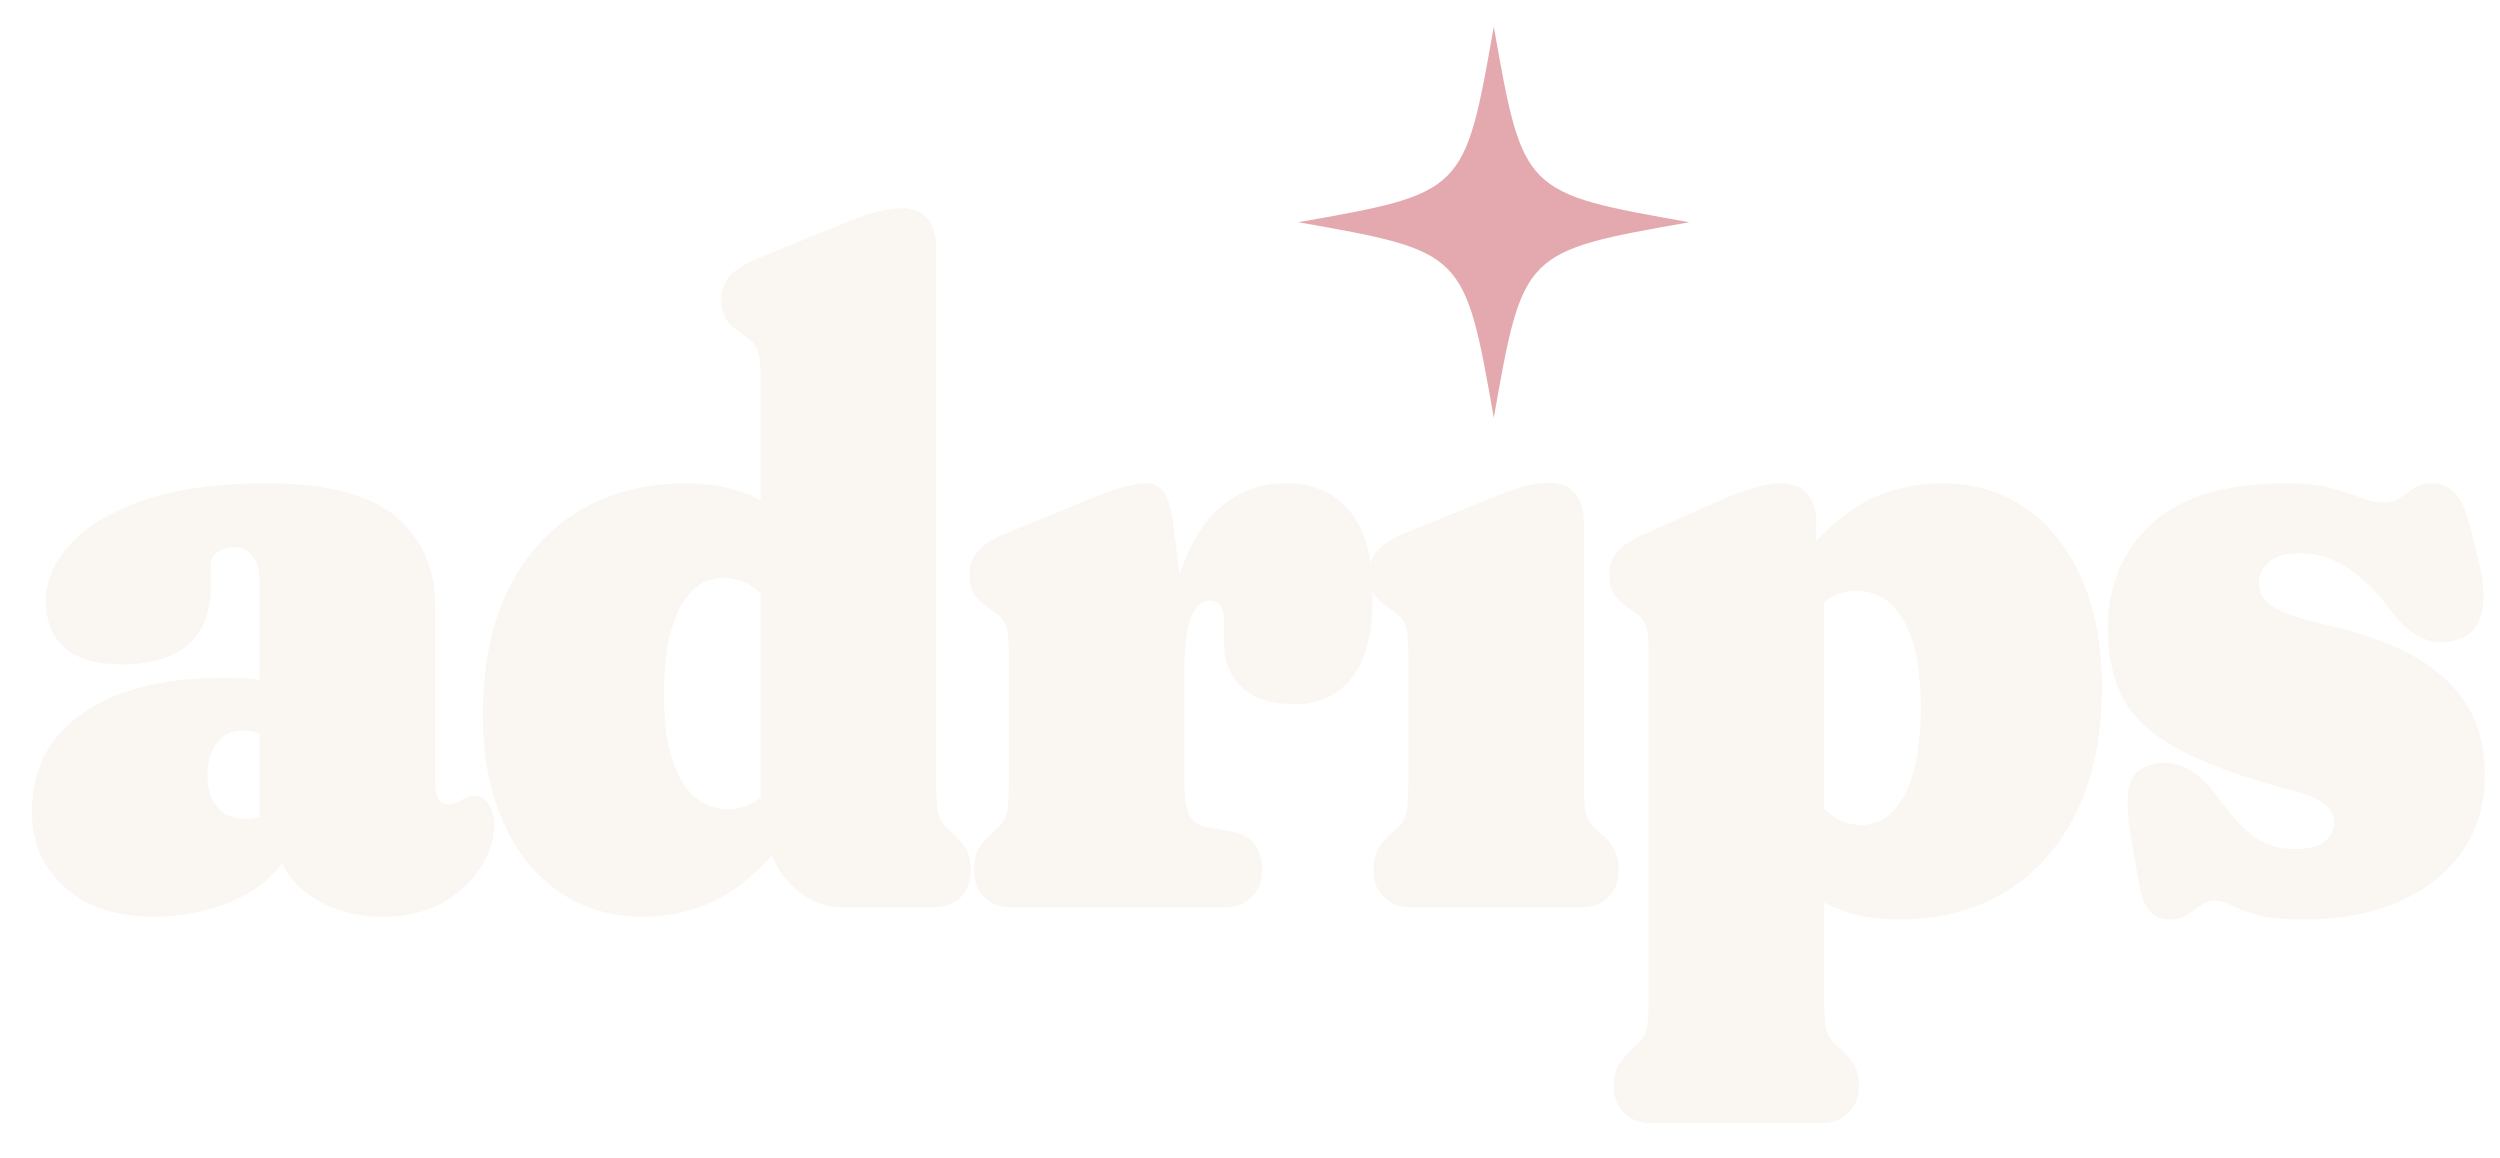
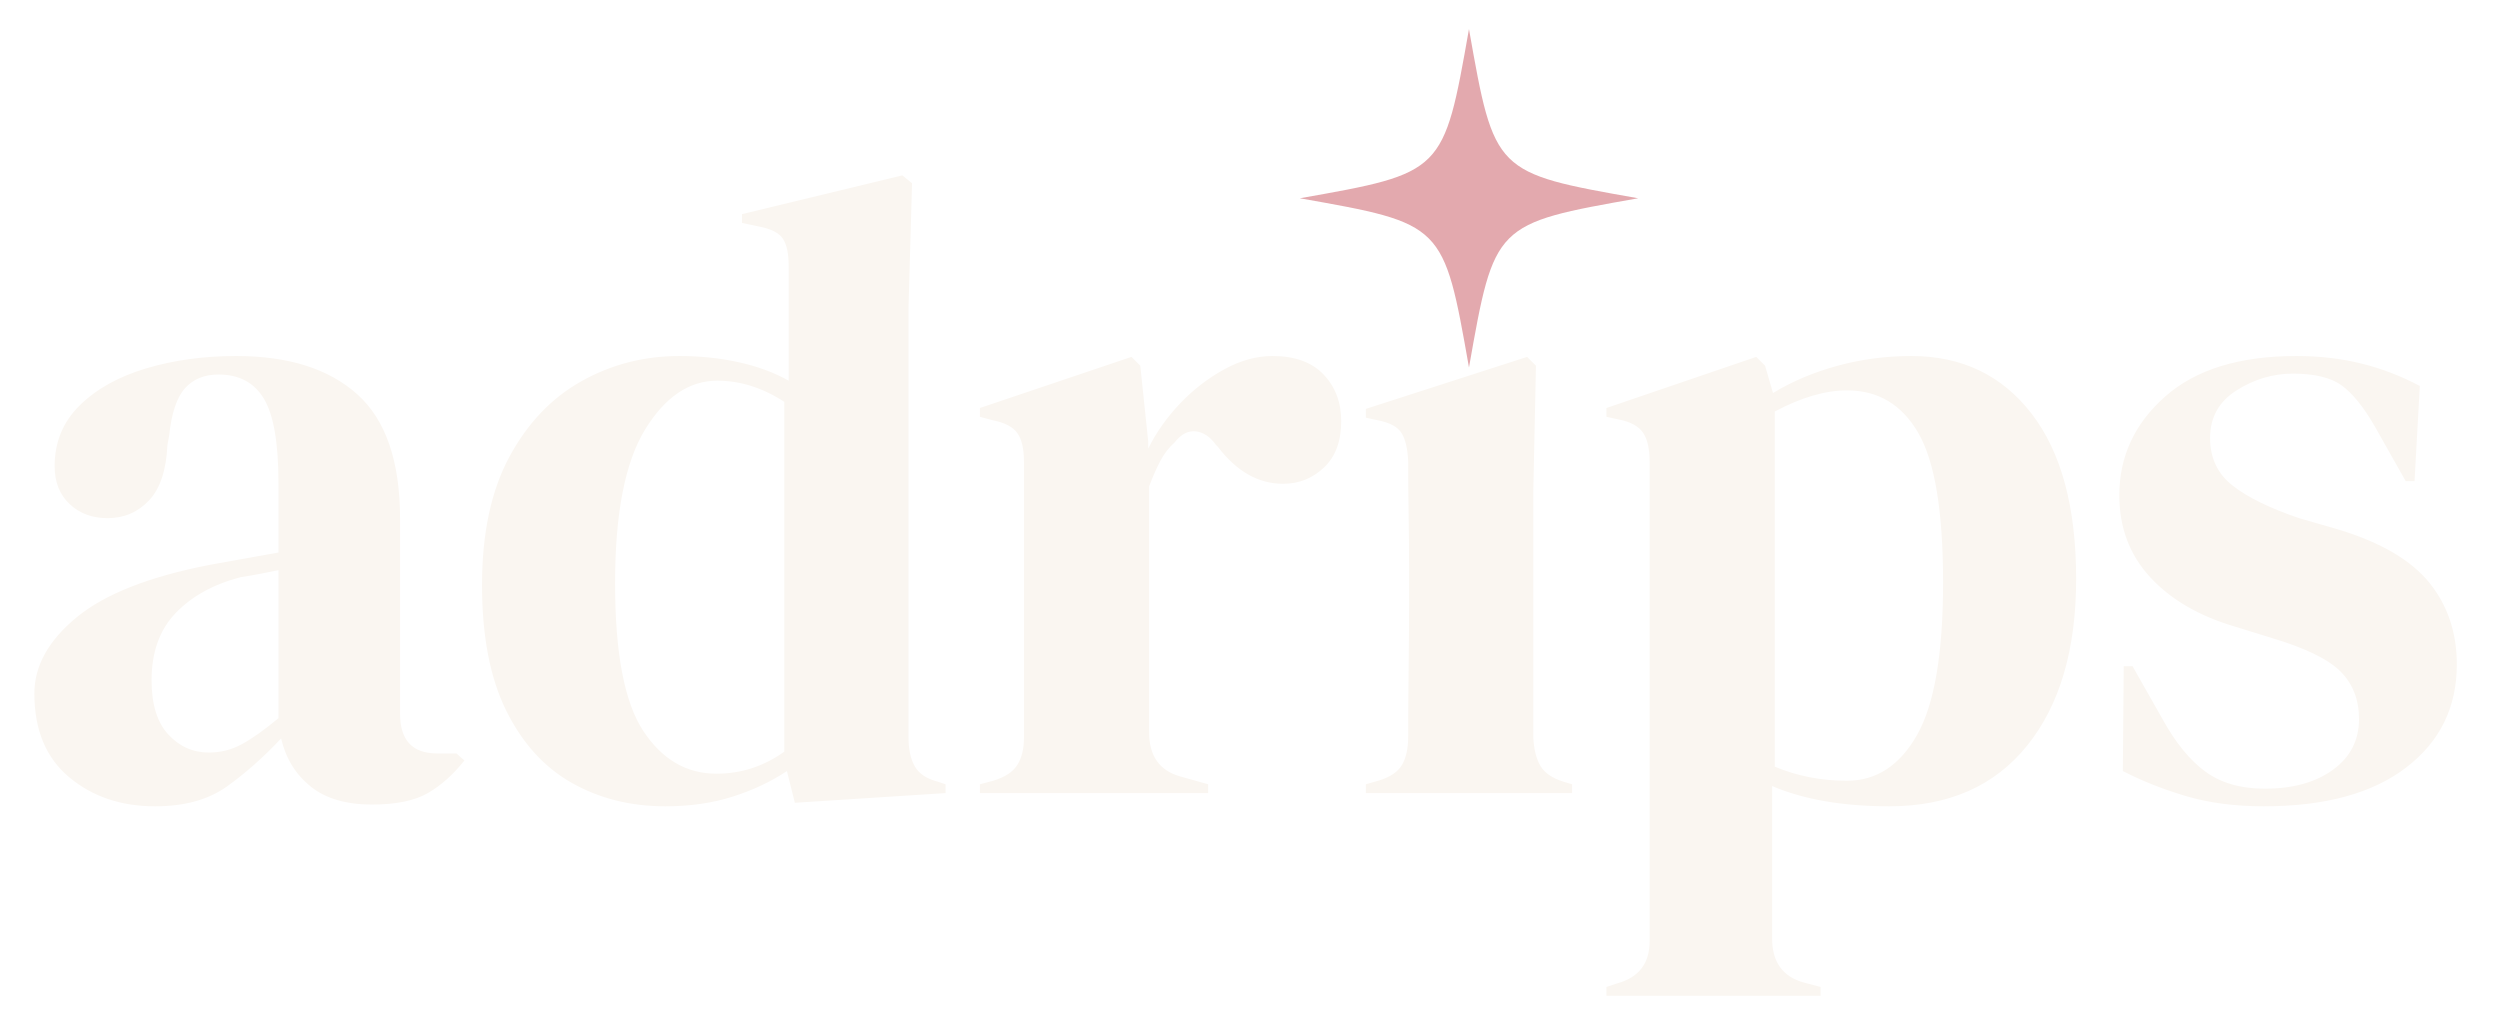
- <svg xmlns="http://www.w3.org/2000/svg" viewBox="-20 -980 2700 1250" role="img" aria-label="Adrips">
-   <path fill="#faf6f1" d="M278 -80V-94L260.5 -95V-352Q260.5 -369 253.2 -379Q246 -389 232 -389Q222.5 -389 215 -383.8Q207.5 -378.5 207.5 -369V-345.5Q207.5 -305 183 -283.8Q158.5 -262.5 112.5 -262.5Q69.5 -262.5 49.5 -280.8Q29.5 -299 29.5 -331Q29.5 -363.5 56 -392.5Q82.5 -421.5 135.5 -439.8Q188.5 -458 267.5 -458Q364 -458 407 -422.5Q450 -387 450 -325V-129.5Q450 -123 453.2 -117.2Q456.5 -111.5 465.5 -111.5Q470 -111.5 473.2 -113Q476.5 -114.5 479.5 -116.5Q482 -118 485.2 -119.2Q488.5 -120.5 492.5 -120.5Q502.5 -120.5 508 -111.2Q513.5 -102 513.5 -89.5Q513.5 -66 499 -43Q484.5 -20 457.8 -5Q431 10 394 10Q344.5 10 311.2 -15.5Q278 -41 278 -80ZM14.5 -103.5Q14.5 -172 69.8 -210Q125 -248 222 -248Q243 -248 261 -245.5Q279 -243 290 -238L271.5 -181.5Q263.5 -187 257 -189Q250.5 -191 241.5 -191Q224.5 -191 214.2 -177.8Q204 -164.5 204 -142.5Q204 -120.5 214.8 -108Q225.5 -95.5 245 -95.5Q256.5 -95.5 265.5 -100Q274.5 -104.5 278 -109.5L289 -54.5Q270.5 -24 231.2 -7Q192 10 146.5 10Q84.5 10 49.5 -22Q14.5 -54 14.5 -103.5Z M811 -99.5 801.5 -100V-575.5Q801.5 -595 797.8 -603Q794 -611 785.5 -616.5L781 -619.5Q769 -627.5 764 -635.5Q759 -643.5 759 -656Q759 -670.5 767.5 -681Q776 -691.5 797.5 -700.5L887 -737Q912.5 -747.5 927 -751.2Q941.5 -755 954 -755Q972.5 -755 981.8 -743.5Q991 -732 991 -713.5V-133Q991 -108.5 994 -100Q997 -91.5 1002 -86.5L1007 -82Q1017 -73 1022.8 -64Q1028.5 -55 1028.5 -40.5Q1028.5 -21.5 1017.2 -10.8Q1006 0 987 0H891.5Q860 0 835.5 -23.5Q811 -47 811 -77.5ZM501.5 -208.5Q501.5 -288 529.2 -343.8Q557 -399.5 606.5 -428.8Q656 -458 721 -458Q773 -458 810.8 -434.5Q848.5 -411 877.5 -363L826.5 -301Q811 -333 795.2 -344.5Q779.5 -356 760.5 -356Q741.5 -356 727.2 -341.8Q713 -327.5 705 -299.8Q697 -272 697 -231Q697 -187.5 706 -159.8Q715 -132 730.8 -119Q746.5 -106 766.5 -106Q786.5 -106 803.5 -120Q820.5 -134 833.5 -166L866 -129Q829 -64 782.8 -27Q736.5 10 674 10Q623 10 584 -16.8Q545 -43.5 523.2 -92.8Q501.5 -142 501.5 -208.5Z M1239.5 -243Q1239.5 -318 1256.2 -365.5Q1273 -413 1302 -435.5Q1331 -458 1368.5 -458Q1413 -458 1437.8 -427.8Q1462.5 -397.5 1462.5 -336.5Q1462.5 -276 1439.8 -247.8Q1417 -219.5 1380 -219.5Q1341 -219.5 1321.5 -237.5Q1302 -255.5 1302 -287V-307.5Q1302 -320 1298 -325.8Q1294 -331.5 1286 -331.5Q1278 -331.5 1271.8 -323.2Q1265.5 -315 1262.2 -298.5Q1259 -282 1259 -257ZM1247.5 -410.5 1259 -321V-133Q1259 -111 1264.5 -100Q1270 -89 1283 -86.5L1309.5 -82Q1327 -79 1335 -67.8Q1343 -56.5 1343 -40.5Q1343 -22.5 1332 -11.2Q1321 0 1300 0H1073.5Q1054.5 0 1043.2 -10.8Q1032 -21.5 1032 -40.5Q1032 -55 1037.5 -64.2Q1043 -73.5 1053.5 -82L1058.5 -86.5Q1064 -91.5 1066.8 -100Q1069.5 -108.5 1069.5 -133V-278.5Q1069.5 -298 1065.8 -306Q1062 -314 1053.5 -319.5L1049 -322.5Q1037 -330.5 1032 -338.5Q1027 -346.5 1027 -359Q1027 -373.5 1035.8 -384.2Q1044.5 -395 1065.5 -403.5L1159.5 -442Q1180 -450.5 1194.2 -454.2Q1208.5 -458 1217.5 -458Q1230 -458 1237 -448.5Q1244 -439 1247.5 -410.5Z M1690.5 -417V-133Q1690.5 -108.5 1693.2 -99.8Q1696 -91 1701.5 -86.5L1706.5 -82Q1717 -73.5 1722.5 -64.2Q1728 -55 1728 -40.5Q1728 -21.5 1716.8 -10.8Q1705.5 0 1686.5 0H1505Q1486 0 1474.8 -10.8Q1463.5 -21.5 1463.5 -40.5Q1463.5 -55 1469 -64.2Q1474.5 -73.5 1485 -82L1490 -86.5Q1495.5 -91 1498.2 -99.8Q1501 -108.5 1501 -133V-279Q1501 -298.5 1497.2 -306.5Q1493.5 -314.5 1485 -320L1480.5 -323Q1468.5 -331 1463.5 -339Q1458.5 -347 1458.5 -359.5Q1458.5 -374 1467 -384.5Q1475.5 -395 1497 -404L1586.5 -440.5Q1612 -451 1626.8 -454.8Q1641.5 -458.5 1653.5 -458.5Q1672 -458.5 1681.2 -447Q1690.5 -435.5 1690.5 -417Z M1941.5 -416.5V-375.5L1950 -357.5V100Q1950 124.5 1952.8 133Q1955.5 141.5 1961 146.5L1966 151Q1976 159.5 1981.8 168.8Q1987.5 178 1987.5 192.5Q1987.5 211 1976.2 222Q1965 233 1946 233H1764.5Q1745.5 233 1734.2 222.2Q1723 211.5 1723 192.5Q1723 178 1728.8 169Q1734.5 160 1744.5 151L1749.5 146.5Q1755 142 1757.8 133.2Q1760.5 124.5 1760.5 100V-278.5Q1760.5 -298 1756.8 -306Q1753 -314 1744.5 -319.5L1740 -322.5Q1728 -330.5 1723 -338.5Q1718 -346.5 1718 -359Q1718 -373.5 1726.5 -383.8Q1735 -394 1756.5 -403.5L1833 -437.5Q1859 -449 1875.2 -453.5Q1891.5 -458 1903.5 -458Q1922.5 -458 1932 -446.5Q1941.5 -435 1941.5 -416.5ZM1918 -282 1885.5 -319Q1922.5 -384 1968.8 -421Q2015 -458 2077.5 -458Q2129 -458 2167.8 -431Q2206.5 -404 2228.2 -354.8Q2250 -305.5 2250 -238Q2250 -158.5 2222.2 -102.2Q2194.5 -46 2145.2 -16.5Q2096 13 2030.5 13Q1979 13 1941 -10.5Q1903 -34 1874 -82L1925 -144Q1941 -112 1956.5 -100.5Q1972 -89 1991 -89Q2010 -89 2024.2 -103.5Q2038.5 -118 2046.5 -146.2Q2054.5 -174.5 2054.5 -215.5Q2054.5 -260 2045.5 -287.8Q2036.5 -315.5 2021 -328.8Q2005.5 -342 1985 -342Q1965 -342 1948 -328.2Q1931 -314.5 1918 -282Z M2459 -63Q2481.5 -63 2491.2 -71.5Q2501 -80 2501 -91Q2501 -98 2497.8 -104Q2494.5 -110 2484.5 -115.8Q2474.5 -121.5 2454.5 -126.5Q2376 -147.5 2333 -170.8Q2290 -194 2273.2 -225.2Q2256.5 -256.5 2256.5 -301Q2256.5 -371 2304 -414.5Q2351.5 -458 2449.5 -458Q2478 -458 2497.2 -452.8Q2516.5 -447.5 2530.2 -442.2Q2544 -437 2555 -437Q2564.5 -437 2571.8 -442.2Q2579 -447.5 2587 -452.8Q2595 -458 2606.5 -458Q2619.5 -458 2629.8 -449.2Q2640 -440.5 2646.5 -415.5L2656.5 -375.5Q2665 -343 2660.8 -320.5Q2656.5 -298 2637.5 -290.5Q2617.5 -282.5 2598.8 -289.8Q2580 -297 2565 -317Q2546.5 -342 2529.5 -356.2Q2512.5 -370.5 2496.2 -376.5Q2480 -382.5 2463.5 -382.5Q2441 -382.5 2430.2 -372.8Q2419.5 -363 2419.5 -350.5Q2419.5 -341 2425 -333.2Q2430.5 -325.5 2446 -318.8Q2461.5 -312 2490.5 -305.5Q2543.5 -294 2582.2 -273.8Q2621 -253.5 2642.2 -221.5Q2663.5 -189.5 2663.5 -142.5Q2663.5 -94.5 2638.8 -59.8Q2614 -25 2570.2 -6Q2526.5 13 2470 13Q2436 13 2417.8 8Q2399.5 3 2390 -2.2Q2380.5 -7.5 2372.5 -7.5Q2364 -7.5 2356.8 -2.2Q2349.5 3 2341.5 8Q2333.5 13 2323 13Q2309.5 13 2301.8 4.2Q2294 -4.5 2290 -26.5L2281 -79Q2275.5 -112.5 2279.8 -131Q2284 -149.5 2305 -154.5Q2323.5 -159 2341 -150.5Q2358.5 -142 2375.5 -118.5Q2400 -85.5 2417.2 -74.2Q2434.5 -63 2459 -63Z" />
-   <path fill="#e3a9ae" transform="translate(1593.3 -740) scale(0.66) translate(-2993 1270)" d="M2993 -1590C3041 -1318 3041 -1318 3313 -1270C3041 -1222 3041 -1222 2993 -950C2945 -1222 2945 -1222 2673 -1270C2945 -1318 2945 -1318 2993 -1590Z" />
+ <svg xmlns="http://www.w3.org/2000/svg" viewBox="-10 -900 2837 1150" role="img" aria-label="Adrips">
+   <path fill="#faf6f1" d="M166 15Q108 15 68.5 -18Q29 -51 29 -113Q29 -160 77 -199.5Q125 -239 228 -259Q244 -262 264 -265.5Q284 -269 306 -273V-352Q306 -420 289.5 -447.5Q273 -475 238 -475Q214 -475 200 -459.5Q186 -444 182 -406L180 -395Q178 -352 159 -332Q140 -312 112 -312Q86 -312 69 -328Q52 -344 52 -371Q52 -412 80.5 -440Q109 -468 156 -482Q203 -496 258 -496Q347 -496 395.5 -452.5Q444 -409 444 -311V-90Q444 -45 486 -45H508L517 -37Q498 -13 475.5 0Q453 13 412 13Q368 13 342.5 -7.5Q317 -28 309 -62Q279 -30 247.5 -7.5Q216 15 166 15ZM227 -46Q247 -46 264.5 -55.5Q282 -65 306 -85V-253Q296 -251 286 -249Q276 -247 263 -245Q217 -233 189.5 -204.5Q162 -176 162 -128Q162 -87 181 -66.5Q200 -46 227 -46Z M745 15Q686 15 639 -11.5Q592 -38 564.5 -93.5Q537 -149 537 -236Q537 -324 568 -381.5Q599 -439 650 -467.5Q701 -496 761 -496Q796 -496 828 -489Q860 -482 885 -468V-598Q885 -619 878.5 -629Q872 -639 851 -643L832 -647V-657L1014 -701L1025 -692L1021 -552V-63Q1021 -43 1028 -30.5Q1035 -18 1054 -13L1063 -10V0L892 11L883 -25Q856 -7 821.5 4Q787 15 745 15ZM803 -22Q845 -22 880 -47V-444Q843 -468 804 -468Q756 -468 722 -412.5Q688 -357 688 -238Q688 -119 720 -70.5Q752 -22 803 -22Z M1102 0V-10L1117 -14Q1137 -20 1144.5 -32Q1152 -44 1152 -63V-376Q1152 -398 1144.5 -408.5Q1137 -419 1117 -423L1102 -427V-437L1274 -495L1284 -485L1293 -399V-391Q1307 -419 1329.5 -442.5Q1352 -466 1379.5 -481Q1407 -496 1434 -496Q1472 -496 1492 -475Q1512 -454 1512 -422Q1512 -388 1492.5 -369.5Q1473 -351 1446 -351Q1404 -351 1372 -393L1370 -395Q1360 -409 1347 -410.5Q1334 -412 1323 -398Q1313 -389 1306.5 -376.5Q1300 -364 1294 -348V-69Q1294 -29 1329 -19L1361 -10V0Z M1540 0V-10L1554 -14Q1574 -20 1581 -32Q1588 -44 1588 -64Q1588 -99 1588.5 -139.5Q1589 -180 1589 -210V-258Q1589 -289 1588.5 -316.5Q1588 -344 1588 -377Q1587 -398 1580.5 -408.5Q1574 -419 1554 -423L1540 -426V-436L1723 -495L1733 -485L1730 -343V-63Q1731 -43 1738 -31Q1745 -19 1764 -13L1774 -10V0Z M1813 230V220L1825 216Q1862 206 1862 168V-376Q1862 -398 1854.5 -409Q1847 -420 1827 -424L1813 -427V-437L1983 -495L1993 -485L2002 -454Q2035 -474 2075.5 -485Q2116 -496 2159 -496Q2245 -496 2295.5 -430.5Q2346 -365 2346 -243Q2346 -123 2290.5 -54Q2235 15 2134 15Q2055 15 2001 -8V165Q2001 205 2037 215L2056 220V230ZM2086 -14Q2136 -14 2165.5 -66Q2195 -118 2195 -239Q2195 -360 2167 -408.5Q2139 -457 2086 -457Q2049 -457 2004 -433V-30Q2042 -14 2086 -14Z M2559 15Q2510 15 2471 3.5Q2432 -8 2399 -25L2400 -144H2410L2444 -84Q2466 -44 2492.5 -24.5Q2519 -5 2560 -5Q2608 -5 2637.5 -26.5Q2667 -48 2667 -84Q2667 -117 2646 -138Q2625 -159 2568 -176L2526 -189Q2465 -207 2430 -245Q2395 -283 2395 -338Q2395 -404 2447 -450Q2499 -496 2596 -496Q2635 -496 2669.5 -487.5Q2704 -479 2736 -462L2730 -354H2720L2685 -416Q2666 -449 2647.5 -462.5Q2629 -476 2592 -476Q2558 -476 2528 -457Q2498 -438 2498 -403Q2498 -369 2523.5 -349Q2549 -329 2599 -312L2644 -299Q2716 -277 2747 -238.5Q2778 -200 2778 -146Q2778 -73 2720.5 -29Q2663 15 2559 15Z" />
+   <path fill="#e3a9ae" transform="translate(1657.0 -675) scale(0.6) translate(-2993 1270)" d="M2993 -1590C3041 -1318 3041 -1318 3313 -1270C3041 -1222 3041 -1222 2993 -950C2945 -1222 2945 -1222 2673 -1270C2945 -1318 2945 -1318 2993 -1590Z" />
</svg>
